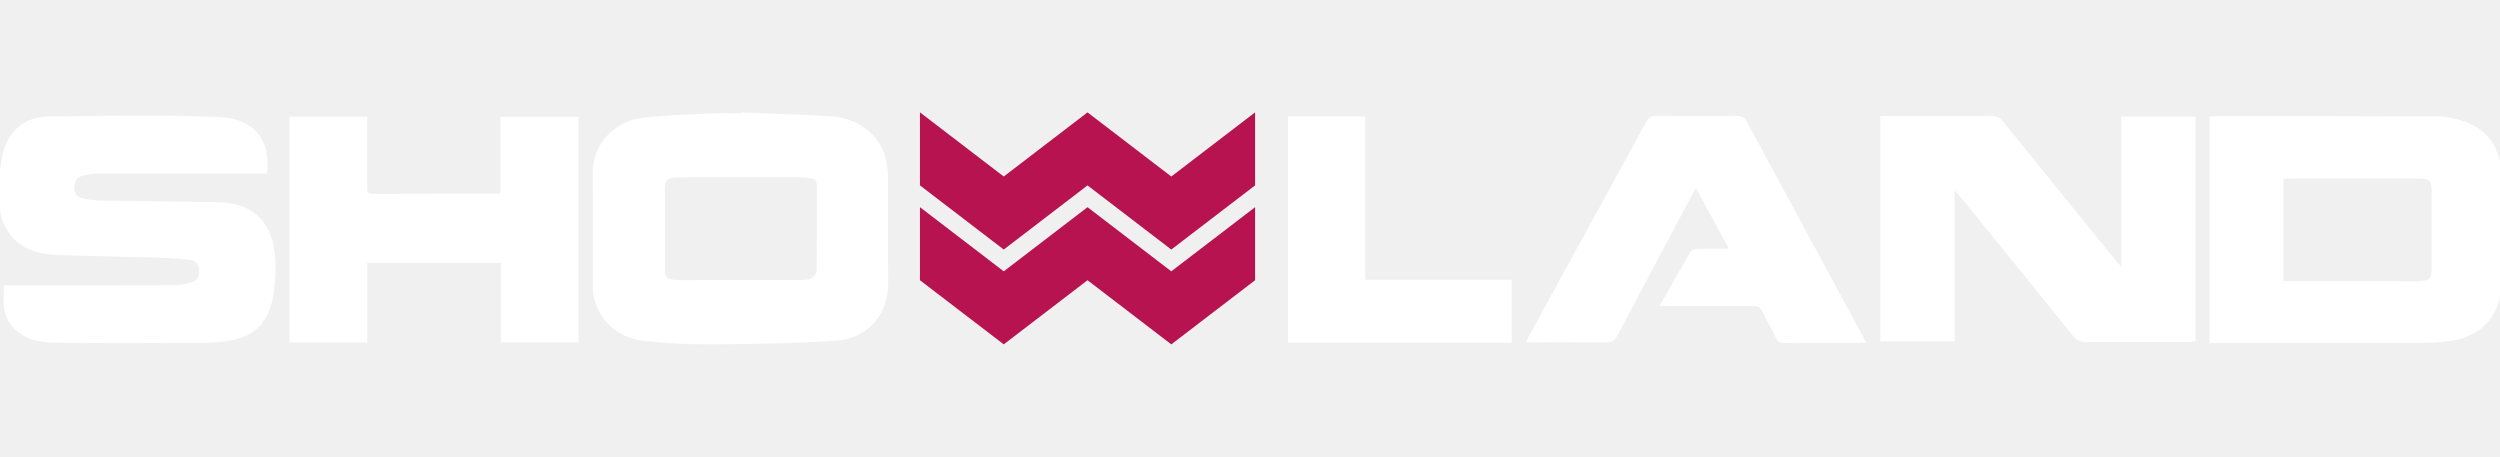
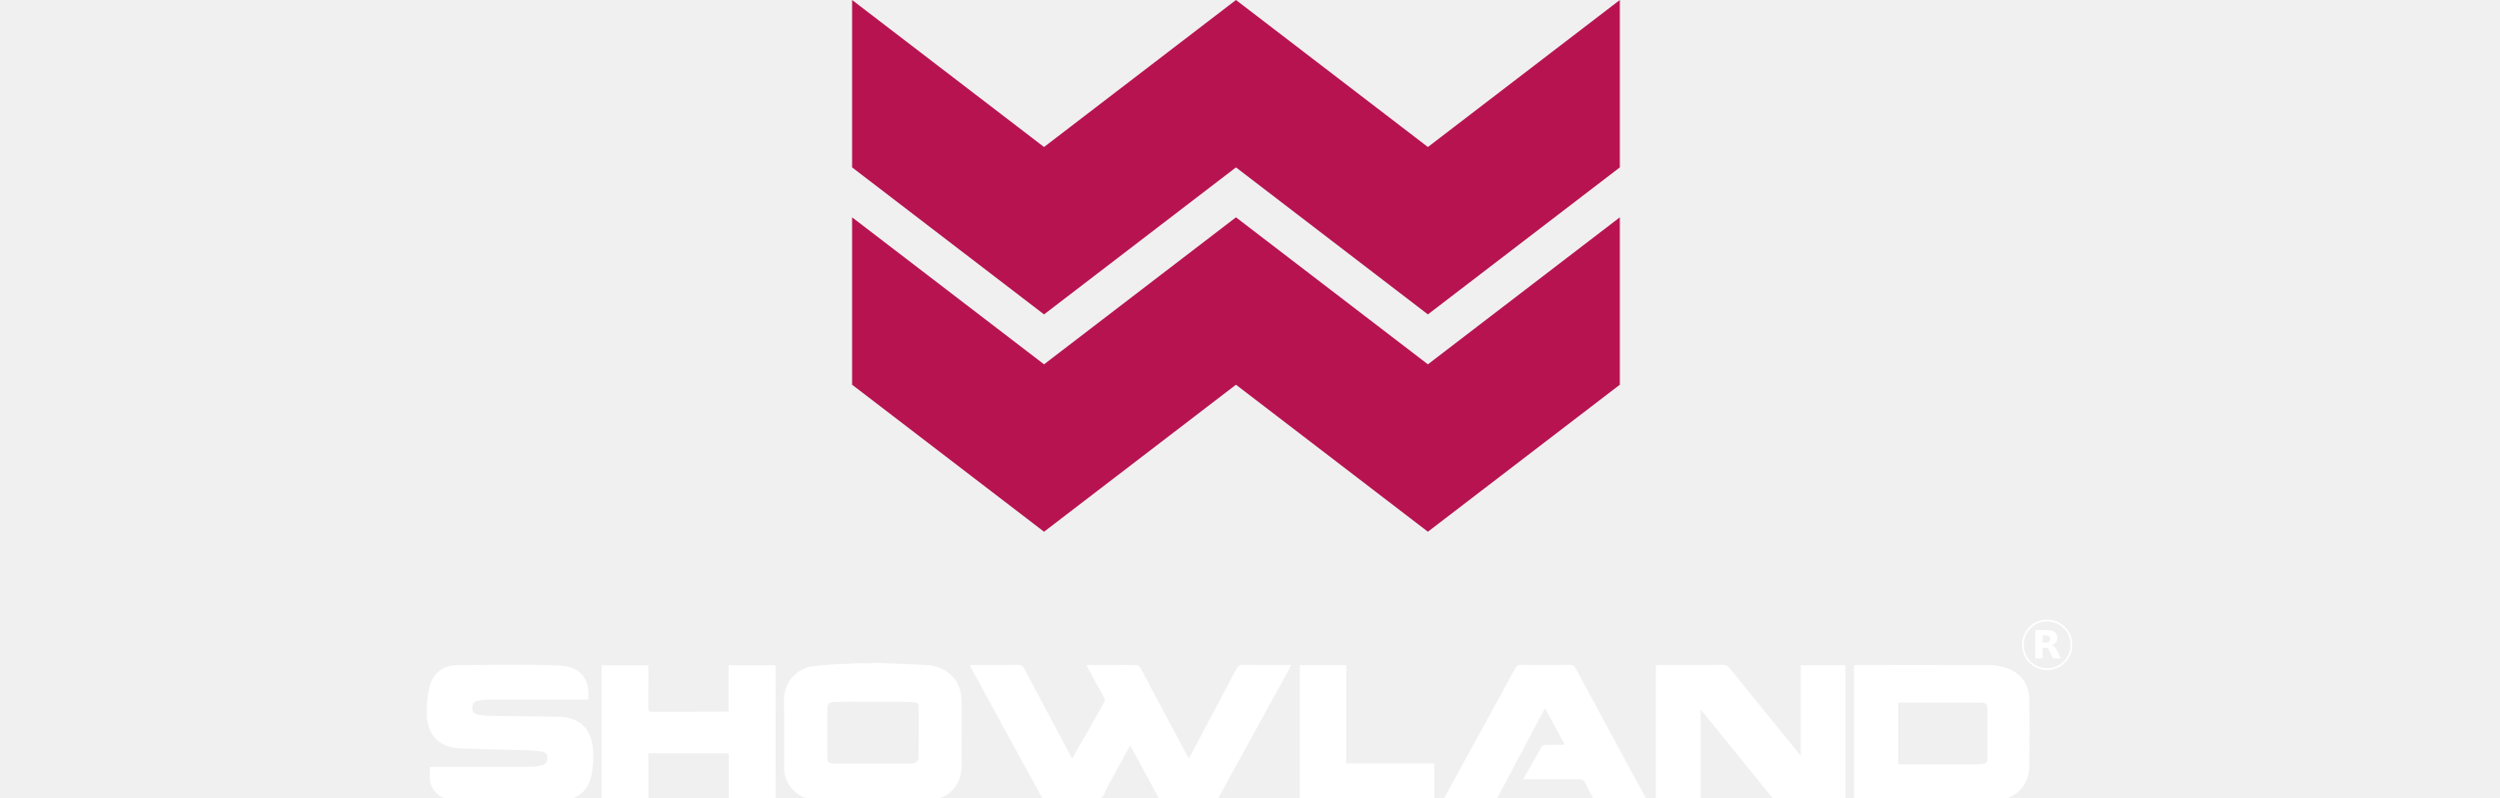
- <svg xmlns="http://www.w3.org/2000/svg" version="1.1" id="Capa_1" x="0px" y="0px" width="520px" height="95px" viewBox="0 0 520 95" enable-background="new 0 0 520 95" xml:space="preserve">
-   <g>
-     <path fill="#FFFFFF" d="M391.094,24.125h10.047c4.311,0,8.625,0.041,12.936-0.028c1.173-0.018,1.91,0.372,2.638,1.274   c7.84,9.716,15.721,19.398,23.592,29.087c0.207,0.252,0.439,0.485,0.914,1.005V24.238h15.452v46.776   c-0.615,0.036-1.193,0.102-1.774,0.102c-7.019,0.008-14.039-0.02-21.061,0.028c-1.164,0.006-1.91-0.363-2.644-1.276   c-7.76-9.636-15.564-19.236-23.361-28.843c-0.311-0.384-0.652-0.743-1.256-1.427v31.417h-15.482V24.125L391.094,24.125z" />
-     <path fill="#FFFFFF" d="M459.603,71.329V24.292c0.325-0.057,0.633-0.157,0.943-0.157c15.477,0.007,30.954-0.005,46.432,0.074   c1.677,0.008,3.402,0.384,5.019,0.874c5.262,1.6,8.229,5.629,8.274,11.245c0.063,7.572,0.07,15.146-0.001,22.719   c-0.062,6.528-4.222,11.079-10.796,11.908c-1.855,0.233-3.738,0.354-5.607,0.357c-14.26,0.029-28.524,0.017-42.785,0.017   C460.647,71.329,460.211,71.329,459.603,71.329 M474.939,58.494c0.745,0,1.396,0,2.049,0c6.958,0,13.915,0.001,20.874-0.002   c1.768,0,3.537,0.054,5.3-0.037c2.407-0.122,2.623-0.401,2.624-2.766c0.002-5.191,0.001-10.382,0.001-15.572   c0-2.688-0.289-2.979-3.064-2.981c-8.727-0.004-17.45-0.002-26.176,0.002c-0.529,0-1.061,0.053-1.605,0.081L474.939,58.494   L474.939,58.494z" />
-     <path fill="#FFFFFF" d="M154.058,23.371c6.29,0.266,12.586,0.439,18.867,0.825c5.467,0.337,9.998,3.839,11.25,8.526   c0.352,1.315,0.516,2.716,0.527,4.081c0.05,7.241-0.04,14.483,0.041,21.723c0.083,7.584-4.83,11.96-10.962,12.363   c-8.75,0.576-17.539,0.667-26.313,0.737c-4.459,0.035-8.941-0.241-13.38-0.691c-5.499-0.561-9.562-4.246-10.579-9.215   c-0.187-0.91-0.195-1.864-0.197-2.803c-0.015-7.517,0.093-15.037-0.039-22.553c-0.122-6.827,5.057-11.139,9.958-11.796   c4.634-0.62,9.341-0.725,14.022-0.964c2.259-0.116,4.532-0.021,6.797-0.021L154.058,23.371z M154.26,36.864   c-1.546,0-3.092-0.005-4.638,0.001c-2.981,0.013-5.967-0.062-8.942,0.083c-2.049,0.098-2.385,0.598-2.387,2.549   c-0.005,5.411-0.004,10.821-0.001,16.233c0.001,2.065,0.252,2.335,2.342,2.51c0.385,0.031,0.773,0.022,1.159,0.022   c8.117,0.003,16.233,0.009,24.35-0.01c0.822-0.002,1.722,0.027,2.439-0.287c0.559-0.249,1.261-1.004,1.269-1.543   c0.089-5.907,0.047-11.817,0.065-17.725c0.002-1.01-0.408-1.554-1.427-1.63c-0.769-0.056-1.535-0.19-2.303-0.194   C162.21,36.854,158.234,36.864,154.26,36.864" />
-     <path fill="#FFFFFF" d="M55.56,36.106c-0.692,0-1.291,0-1.89,0c-11.11,0-22.222-0.012-33.33,0.019   c-1.085,0.003-2.196,0.177-3.248,0.453c-1.148,0.302-1.651,1.224-1.648,2.396c0.001,1.203,0.6,2.046,1.761,2.288   c1.232,0.256,2.505,0.438,3.762,0.458c8.117,0.134,16.235,0.177,24.35,0.321c7.432,0.132,11.594,4.271,11.965,12.115   c0.129,2.725-0.07,5.537-0.62,8.205c-1.042,5.082-4.315,7.921-9.421,8.597c-1.745,0.231-3.517,0.348-5.276,0.354   c-10.28,0.032-20.564,0.104-30.843-0.033c-3.328-0.044-6.622-0.887-8.835-3.701c-1.867-2.375-1.59-5.251-1.415-8.23h2.032   c11.166,0,22.33,0.016,33.496-0.025c1.132-0.005,2.29-0.272,3.389-0.579c1.215-0.338,1.707-1.253,1.659-2.533   c-0.047-1.279-0.754-1.991-1.891-2.138c-1.907-0.247-3.833-0.4-5.756-0.458c-7.452-0.224-14.91-0.321-22.361-0.604   C4.273,52.737-0.012,48.59-0.295,41.318c-0.127-3.258,0.229-6.64,1.02-9.802c1.128-4.513,4.712-7.247,9.341-7.293   c11.937-0.119,23.894-0.411,35.809,0.145C51.811,24.645,56.483,28.184,55.56,36.106" />
-     <path fill="#FFFFFF" d="M104.196,54.686H76.379v16.546H60.217V24.256h16.144c0,1.943,0,3.86,0,5.777   c0,2.985,0.005,5.971-0.002,8.957c-0.001,0.698-0.029,1.341,0.98,1.339c8.791-0.027,17.581-0.035,26.371-0.055   c0.097,0,0.193-0.093,0.408-0.202V24.275h16.223v46.92h-16.145L104.196,54.686L104.196,54.686z" />
-     <path fill="#FFFFFF" d="M345.196,63.664c2.243-3.983,4.298-7.676,6.428-11.326c0.204-0.346,0.898-0.553,1.371-0.566   c2.088-0.061,4.179-0.025,6.614-0.025c-2.318-4.273-4.505-8.304-6.852-12.632c-0.407,0.724-0.7,1.214-0.968,1.715   c-5.123,9.636-10.254,19.268-15.35,28.917c-0.483,0.917-1.021,1.46-2.125,1.453c-5.579-0.028-11.158-0.013-16.866-0.013   c0.168-0.401,0.297-0.804,0.494-1.167c8.162-14.887,16.34-29.767,24.478-44.671c0.53-0.97,1.143-1.263,2.211-1.253   c5.528,0.052,11.058,0.045,16.586,0.005c0.983-0.008,1.596,0.216,2.1,1.153c8.054,14.947,16.147,29.874,24.229,44.806   c0.18,0.329,0.331,0.673,0.62,1.265h-5.255c-3.87,0-7.74-0.027-11.609,0.022c-0.949,0.014-1.51-0.26-1.935-1.132   c-0.888-1.835-1.922-3.599-2.808-5.433c-0.422-0.874-0.977-1.146-1.923-1.14C358.283,63.684,351.928,63.664,345.196,63.664" />
-     <polygon fill="#FFFFFF" points="314.438,71.274 267.925,71.274 267.925,24.215 283.967,24.215 283.967,58.19 314.438,58.19  " />
-     <polygon fill="#B71351" points="261.056,58.286 243.628,71.628 226.203,58.286 208.778,71.628 191.351,58.286 191.351,43.094    208.778,56.437 226.203,43.094 243.628,56.437 261.056,43.094  " />
-     <polygon fill="#B71351" points="261.056,38.563 243.628,51.905 226.203,38.563 208.778,51.905 191.351,38.563 191.351,23.373    208.778,36.715 226.203,23.373 243.628,36.715 261.056,23.373  " />
-   </g>
+ <svg xmlns="http://www.w3.org/2000/svg" version="1.1" id="Capa_1" x="0px" y="0px" width="566.93px" height="180.756px" viewBox="0 0 566.93 180.756" enable-background="new 0 0 566.93 180.756" xml:space="preserve">
+   <path fill="#FFFFFF" d="M256.382,169.055c-1.654,3.03-3.234,5.948-4.837,8.855c-0.676,1.226-1.126,2.876-2.176,3.508  c-1.018,0.615-2.674,0.185-4.049,0.19c-2.575,0.01-5.15,0.031-7.724-0.027c-0.406-0.01-0.991-0.309-1.177-0.647  c-5.436-9.884-10.833-19.791-16.233-29.695c-0.048-0.089-0.058-0.198-0.108-0.38c0.309-0.026,0.579-0.068,0.85-0.069  c3.337-0.004,6.673,0.019,10.009-0.02c0.714-0.008,1.089,0.213,1.427,0.854c3.371,6.396,6.78,12.773,10.179,19.155  c0.198,0.37,0.406,0.735,0.684,1.238c1.271-2.227,2.466-4.316,3.66-6.409c1.147-2.01,2.266-4.037,3.454-6.023  c0.364-0.608,0.34-1.071,0.001-1.667c-1.144-2.012-2.241-4.05-3.351-6.08c-0.167-0.307-0.307-0.628-0.512-1.049  c3.879,0,7.643-0.021,11.405,0.038c0.327,0.005,0.759,0.472,0.95,0.827c3.449,6.438,6.867,12.89,10.294,19.339  c0.152,0.287,0.317,0.567,0.555,0.993c0.234-0.404,0.43-0.719,0.604-1.046c3.394-6.384,6.796-12.765,10.164-19.163  c0.38-0.722,0.789-1.03,1.653-1.015c3.546,0.061,7.094,0.024,10.797,0.024c-0.229,0.474-0.38,0.824-0.563,1.157  c-5.276,9.604-10.56,19.201-15.821,28.813c-0.336,0.613-0.706,0.88-1.432,0.872c-3.626-0.037-7.253-0.041-10.879,0.002  c-0.778,0.01-1.147-0.29-1.495-0.942c-1.888-3.541-3.824-7.056-5.745-10.58C256.797,169.794,256.621,169.484,256.382,169.055" />
+   <path fill="#FFFFFF" d="M375.66,150.787h6.59c2.828,0,5.657,0.027,8.484-0.018c0.771-0.012,1.254,0.244,1.731,0.836  c5.142,6.372,10.31,12.722,15.473,19.078c0.135,0.165,0.288,0.318,0.6,0.659v-20.48h10.135v30.681  c-0.402,0.023-0.784,0.065-1.163,0.065c-4.605,0.005-9.21-0.012-13.815,0.02c-0.763,0.005-1.251-0.238-1.732-0.837  c-5.09-6.321-10.209-12.617-15.323-18.92c-0.203-0.251-0.426-0.486-0.823-0.936v20.607H375.66V150.787z" />
+   <path fill="#FFFFFF" d="M420.595,181.75v-30.854c0.214-0.037,0.416-0.103,0.618-0.103c10.151,0.004,20.303-0.003,30.454,0.049  c1.101,0.005,2.232,0.251,3.292,0.573c3.451,1.049,5.399,3.691,5.429,7.375c0.04,4.967,0.047,9.936-0.001,14.9  c-0.04,4.283-2.77,7.27-7.08,7.812c-1.218,0.154-2.451,0.233-3.679,0.236c-9.354,0.019-18.709,0.011-28.063,0.011H420.595z   M430.654,173.33h1.343c4.564,0,9.127,0.001,13.691-0.001c1.158,0,2.319,0.035,3.476-0.024c1.579-0.081,1.721-0.263,1.722-1.813  c0.001-3.405,0-6.811,0-10.215c0-1.764-0.189-1.953-2.01-1.954c-5.723-0.004-11.446-0.003-17.169,0.001  c-0.347,0-0.695,0.033-1.053,0.053V173.33z" />
+   <path fill="#FFFFFF" d="M198.041,150.293c4.125,0.174,8.255,0.287,12.375,0.541c3.585,0.22,6.557,2.517,7.379,5.592  c0.231,0.863,0.338,1.782,0.345,2.676c0.033,4.75-0.026,9.5,0.026,14.249c0.055,4.976-3.167,7.846-7.19,8.109  c-5.739,0.378-11.503,0.436-17.258,0.484c-2.925,0.023-5.864-0.158-8.776-0.454c-3.606-0.366-6.272-2.783-6.939-6.044  c-0.122-0.598-0.127-1.225-0.129-1.838c-0.01-4.932,0.062-9.862-0.026-14.793c-0.079-4.478,3.317-7.306,6.532-7.735  c3.039-0.408,6.127-0.478,9.196-0.634c1.483-0.075,2.972-0.014,4.459-0.014C198.037,150.386,198.039,150.34,198.041,150.293   M198.172,159.143c-1.014,0-2.028-0.004-3.042,0.001c-1.955,0.009-3.914-0.041-5.865,0.055c-1.344,0.064-1.565,0.392-1.566,1.671  c-0.003,3.549-0.002,7.099,0,10.647c0,1.355,0.166,1.531,1.536,1.647c0.252,0.02,0.507,0.013,0.76,0.013  c5.324,0.001,10.648,0.005,15.971-0.006c0.539-0.001,1.129,0.019,1.6-0.189c0.367-0.161,0.827-0.657,0.832-1.011  c0.059-3.875,0.031-7.75,0.043-11.625c0.002-0.663-0.268-1.02-0.936-1.068c-0.504-0.038-1.007-0.125-1.51-0.128  C203.387,159.136,200.78,159.143,198.172,159.143" />
+   <path fill="#FFFFFF" d="M133.435,158.646h-1.24c-7.287,0-14.574-0.008-21.862,0.014c-0.711,0.002-1.44,0.114-2.13,0.297  c-0.753,0.198-1.082,0.803-1.081,1.57c0.001,0.789,0.394,1.343,1.154,1.5c0.81,0.168,1.644,0.287,2.469,0.301  c5.323,0.088,10.648,0.115,15.971,0.211c4.874,0.086,7.605,2.801,7.849,7.946c0.084,1.787-0.047,3.632-0.406,5.383  c-0.684,3.332-2.831,5.194-6.18,5.638c-1.144,0.152-2.307,0.229-3.461,0.233c-6.743,0.021-13.488,0.067-20.23-0.022  c-2.183-0.029-4.343-0.581-5.795-2.427c-1.225-1.56-1.043-3.445-0.929-5.4h1.333c7.323,0,14.647,0.011,21.97-0.016  c0.743-0.003,1.502-0.181,2.224-0.381c0.796-0.222,1.118-0.822,1.088-1.661c-0.031-0.84-0.496-1.307-1.241-1.403  c-1.251-0.162-2.515-0.261-3.775-0.3c-4.889-0.146-9.78-0.211-14.667-0.396c-4.7-0.178-7.511-2.897-7.697-7.668  c-0.083-2.136,0.15-4.354,0.669-6.428c0.741-2.961,3.091-4.754,6.127-4.784c7.83-0.078,15.673-0.269,23.487,0.095  C130.976,151.128,134.041,153.45,133.435,158.646" />
+   <path fill="#FFFFFF" d="M165.335,170.833H147.09v10.853h-10.601v-30.811h10.589v3.788c0,1.959,0.002,3.917-0.001,5.875  c-0.001,0.457-0.021,0.879,0.642,0.877c5.766-0.017,11.532-0.021,17.297-0.035c0.064,0,0.127-0.061,0.267-0.133v-10.361h10.642  v30.776h-10.59V170.833z" />
+   <path fill="#FFFFFF" d="M345.556,176.721c1.472-2.611,2.819-5.035,4.217-7.429c0.133-0.226,0.588-0.362,0.899-0.371  c1.37-0.039,2.742-0.017,4.339-0.017c-1.521-2.802-2.954-5.446-4.494-8.284c-0.268,0.474-0.459,0.795-0.634,1.125  c-3.361,6.32-6.728,12.637-10.069,18.967c-0.317,0.602-0.669,0.957-1.393,0.954c-3.659-0.019-7.318-0.008-11.063-0.008  c0.11-0.265,0.194-0.527,0.324-0.766c5.354-9.766,10.718-19.524,16.055-29.3c0.349-0.637,0.749-0.829,1.45-0.821  c3.626,0.033,7.252,0.028,10.878,0.003c0.646-0.004,1.047,0.142,1.378,0.757c5.283,9.804,10.592,19.594,15.894,29.388  c0.116,0.216,0.216,0.441,0.404,0.829h-3.445c-2.538,0-5.077-0.019-7.615,0.014c-0.623,0.01-0.991-0.171-1.269-0.744  c-0.581-1.202-1.262-2.358-1.842-3.563c-0.275-0.574-0.64-0.751-1.262-0.747C354.14,176.734,349.971,176.721,345.556,176.721" />
+   <polygon fill="#FFFFFF" points="325.382,181.713 294.874,181.713 294.874,150.847 305.396,150.847 305.396,173.131 325.382,173.131   " />
+   <path fill="#FFFFFF" d="M464.434,140.513c3.167,0.001,5.731,2.577,5.714,5.749c-0.019,3.132-2.567,5.702-5.76,5.679  c-3.143-0.022-5.67-2.574-5.67-5.713C458.718,143.06,461.287,140.511,464.434,140.513 M464.434,151.539  c2.937-0.003,5.311-2.379,5.31-5.315c-0.001-2.923-2.369-5.308-5.313-5.307c-2.952,0-5.335,2.411-5.31,5.36  C459.146,149.162,461.495,151.539,464.434,151.539" />
+   <path fill="#FFFFFF" d="M461.744,142.881h0.045h2.525c0.305,0,0.609,0.021,0.911,0.076c0.242,0.045,0.479,0.112,0.7,0.225  c0.387,0.2,0.631,0.512,0.733,0.935c0.068,0.278,0.077,0.561,0.04,0.844c-0.042,0.328-0.166,0.623-0.4,0.865  c-0.144,0.147-0.311,0.263-0.499,0.348c-0.091,0.041-0.188,0.075-0.281,0.112c-0.008,0.003-0.015,0.007-0.027,0.013  c0.05,0.016,0.094,0.028,0.137,0.044c0.23,0.084,0.41,0.236,0.565,0.422c0.167,0.199,0.299,0.422,0.414,0.654  c0.229,0.461,0.457,0.923,0.686,1.385c0.077,0.157,0.155,0.315,0.232,0.474c0.003,0.005,0.004,0.011,0.009,0.021h-0.046  c-0.556,0-1.113,0-1.668,0.001c-0.034,0-0.051-0.011-0.065-0.041c-0.191-0.393-0.384-0.785-0.577-1.177  c-0.075-0.154-0.149-0.311-0.229-0.463c-0.074-0.144-0.158-0.277-0.259-0.402c-0.158-0.194-0.362-0.304-0.606-0.332  c-0.127-0.014-0.254-0.011-0.381-0.014c-0.101-0.002-0.203,0-0.308,0v2.426h-1.651V142.881z M463.396,144.079  c-0.001,0.014-0.002,0.023-0.002,0.033c0,0.525,0,1.053-0.001,1.578c0,0.031,0.01,0.039,0.04,0.039  c0.228-0.002,0.456-0.001,0.685-0.001c0.154-0.001,0.306-0.016,0.456-0.058c0.243-0.071,0.401-0.223,0.459-0.473  c0.049-0.208,0.049-0.416-0.005-0.623c-0.055-0.207-0.187-0.348-0.388-0.419c-0.155-0.057-0.315-0.075-0.479-0.076  c-0.243-0.002-0.488-0.001-0.731-0.001H463.396z" />
+   <rect y="-172.751" fill="none" width="566.93" height="566.93" />
+   <polygon fill="#B71351" points="367.479,87.241 323.937,120.579 280.395,87.241 236.852,120.579 193.309,87.241 193.309,49.282   236.852,82.619 280.395,49.282 323.937,82.619 367.479,49.282 " />
+   <polygon fill="#B71351" points="367.479,37.959 323.937,71.297 280.395,37.959 236.852,71.297 193.309,37.959 193.309,0   236.852,33.337 280.395,0 323.937,33.337 367.479,0 " />
</svg>
